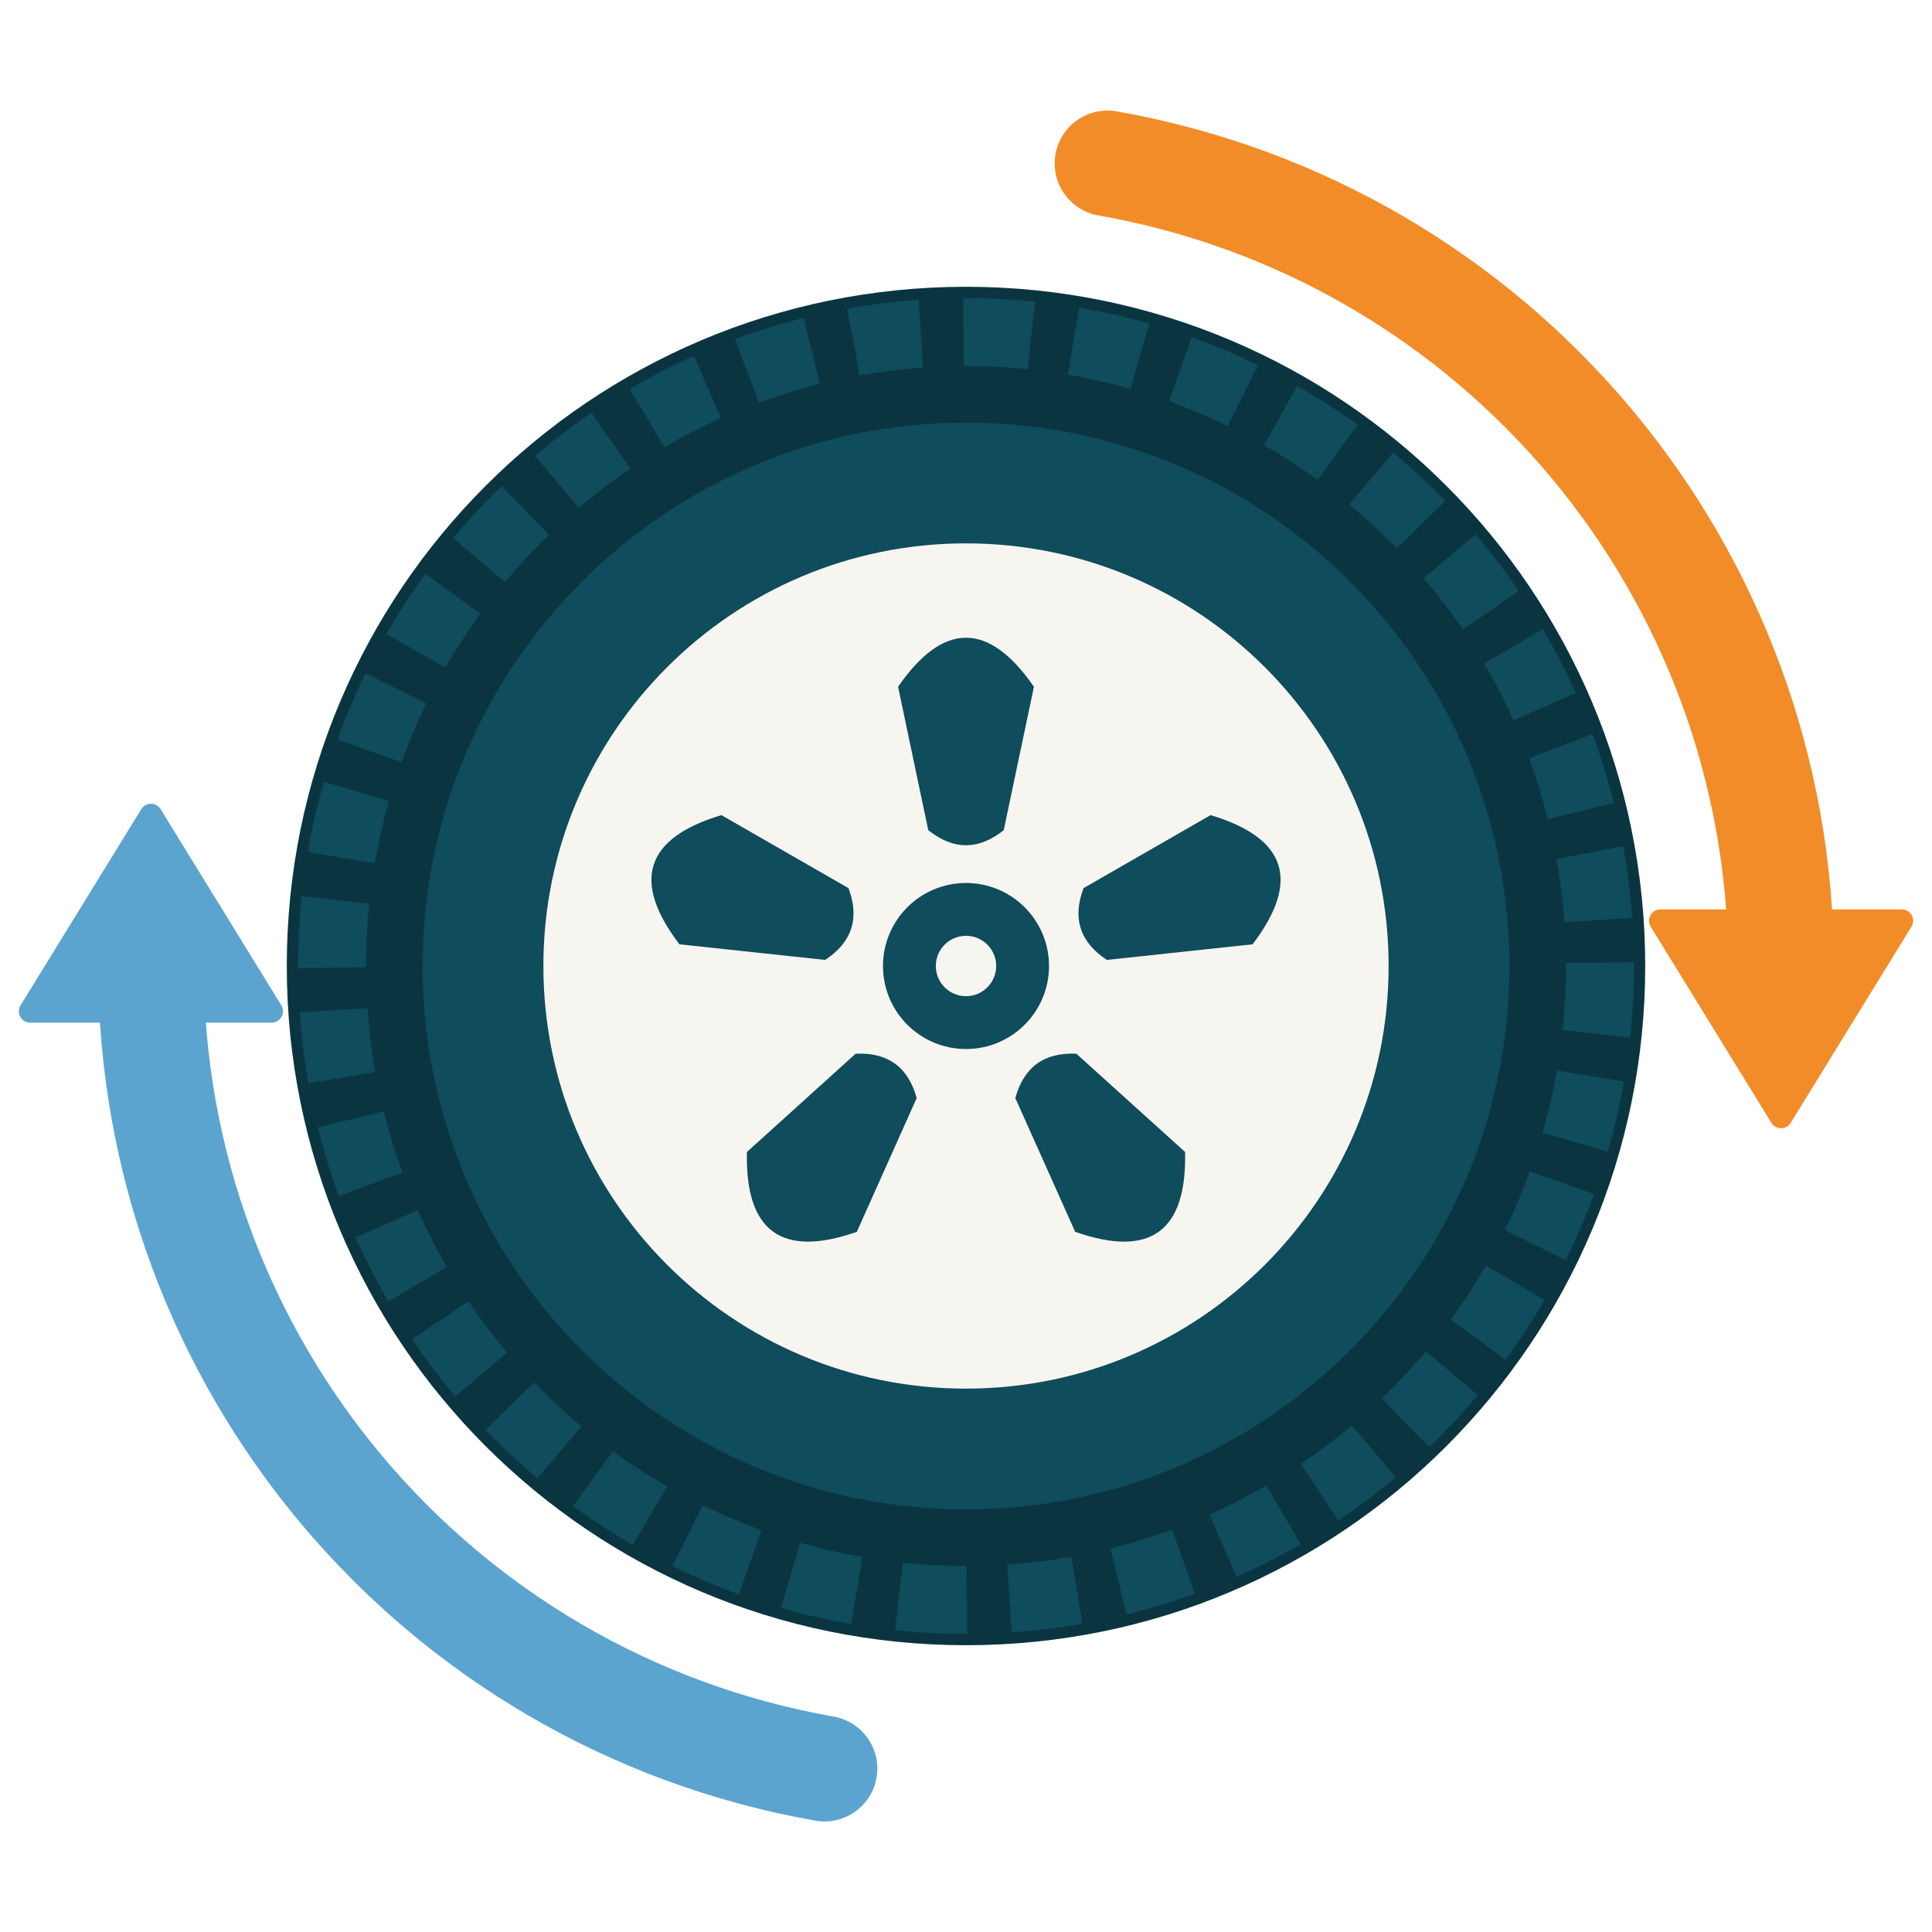
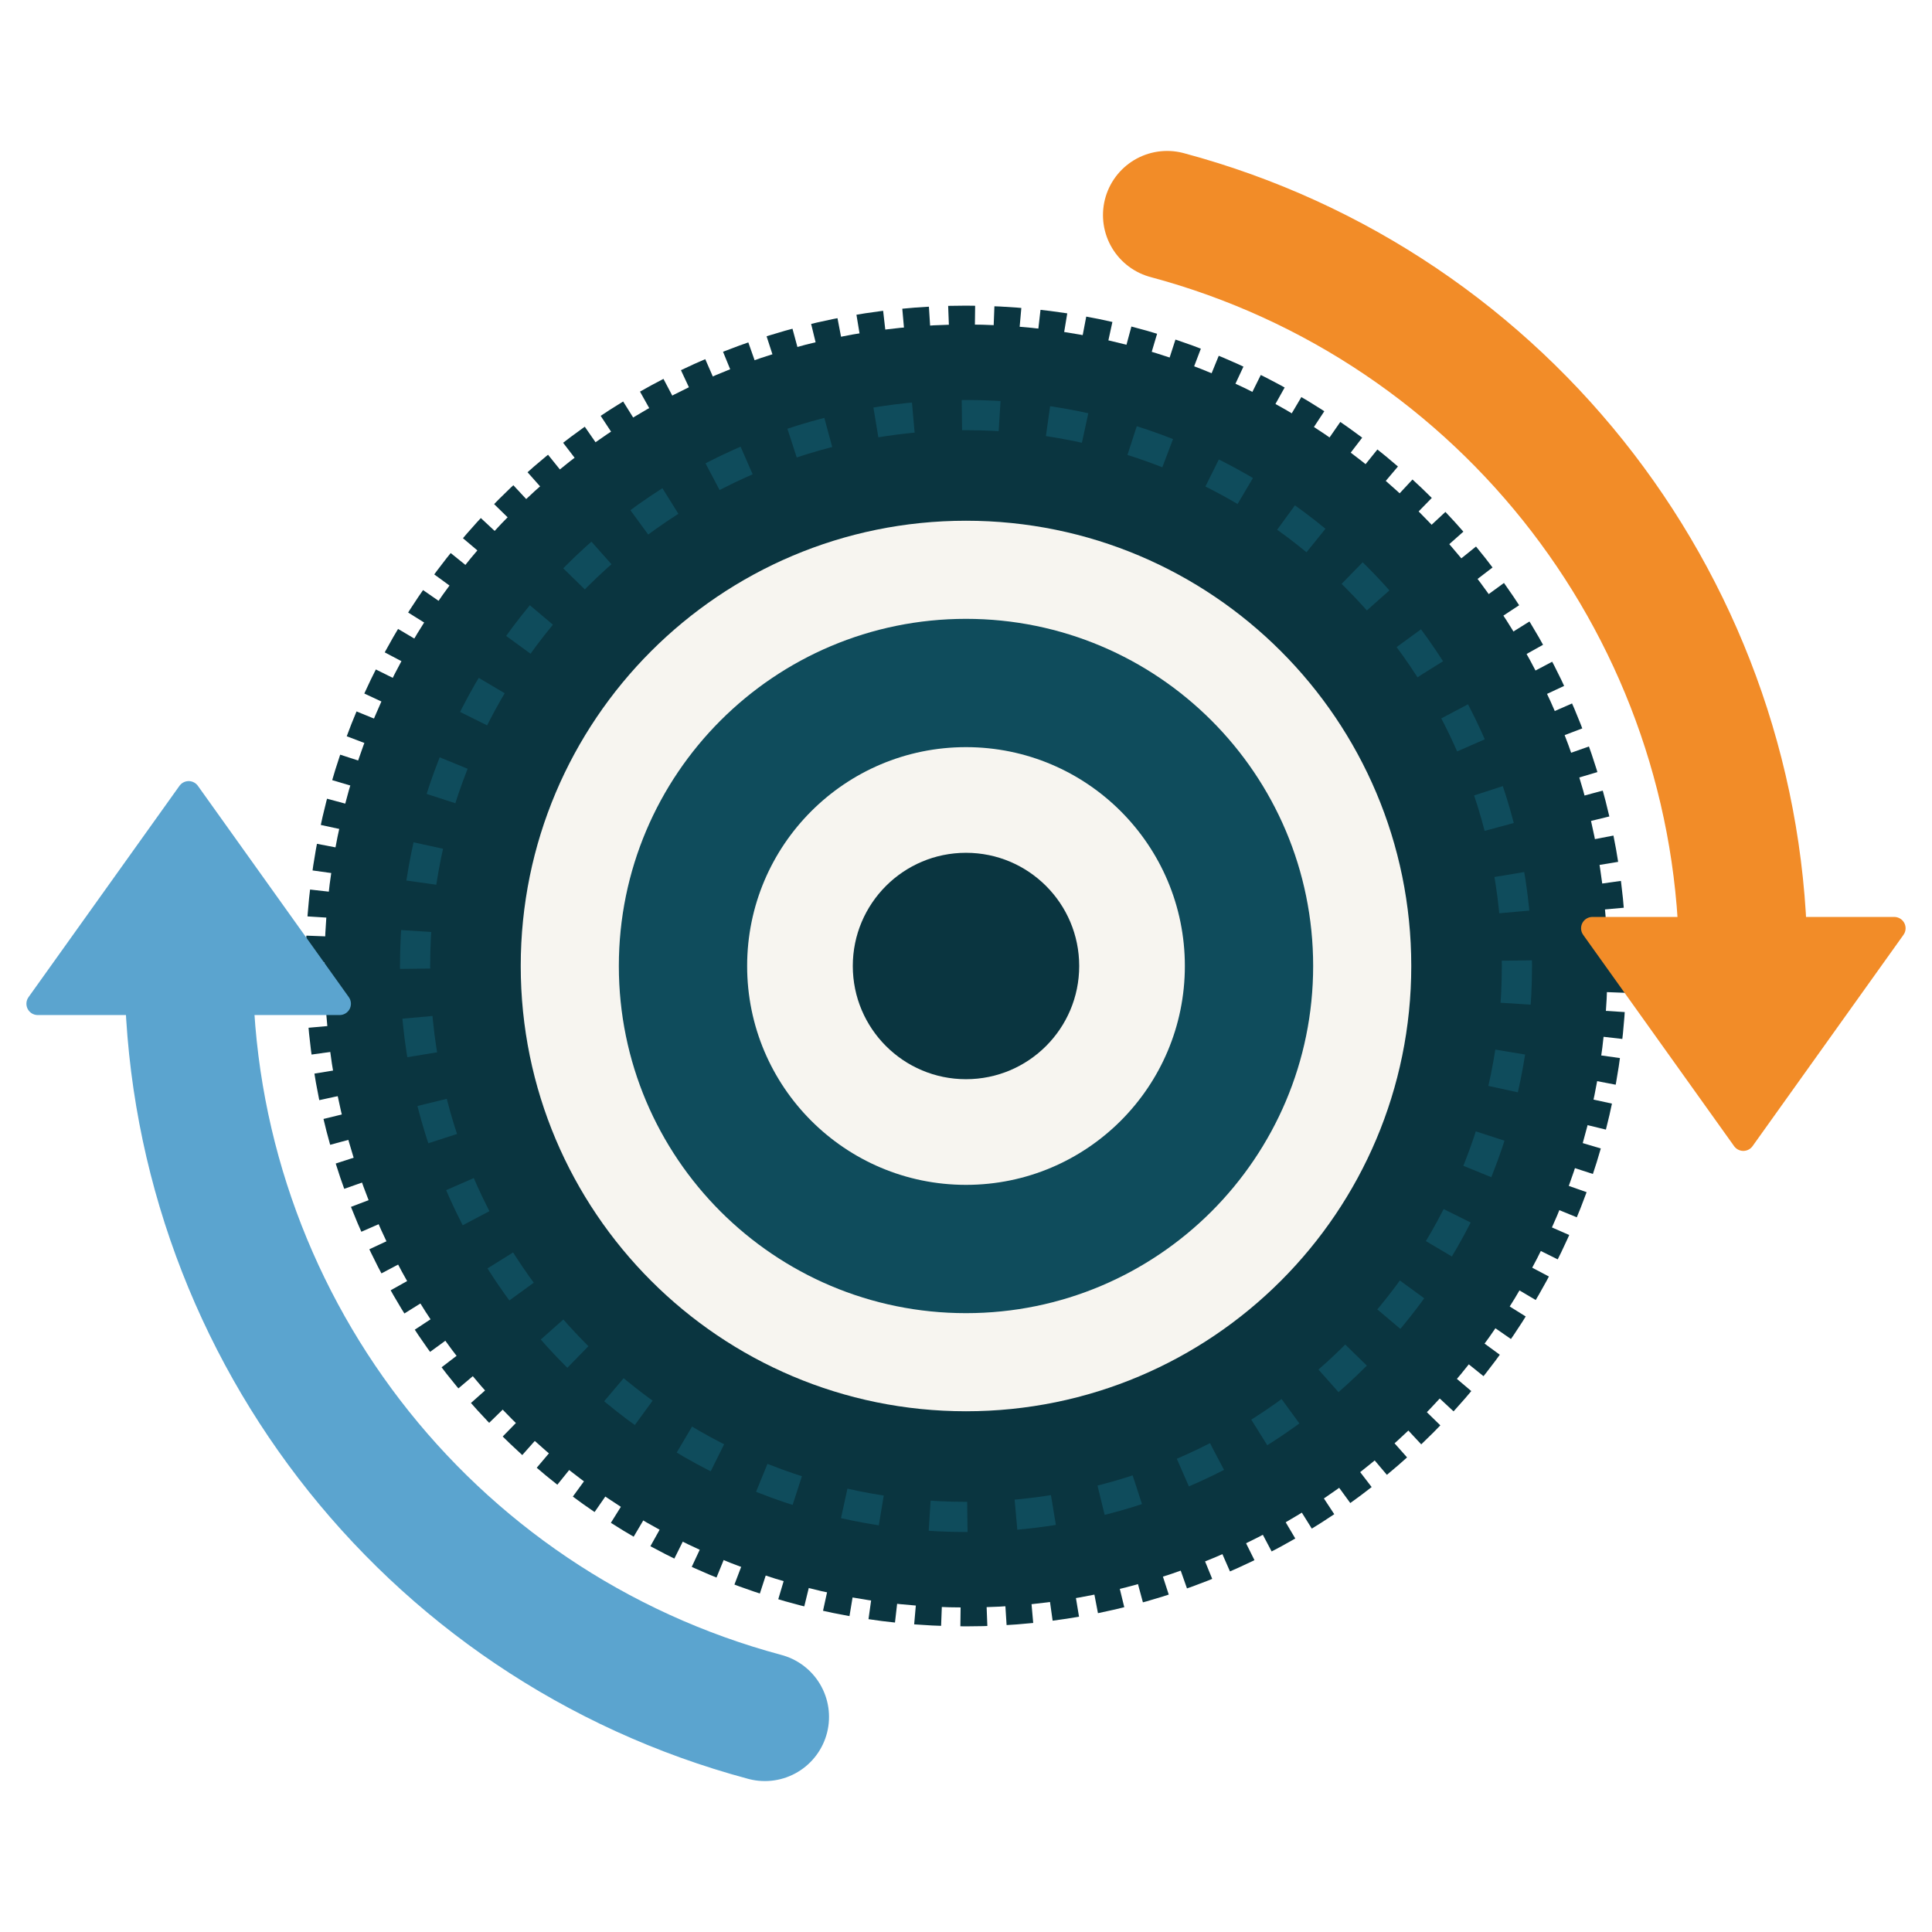
<svg xmlns="http://www.w3.org/2000/svg" viewBox="0 0 512 512" role="img" aria-labelledby="t">
-   <circle cx="256" cy="256" r="180" fill="#0A3540" />
-   <circle cx="256" cy="256" r="168" fill="none" stroke="#0F4C5C" stroke-width="18" stroke-dasharray="18 11.3" />
-   <circle cx="256" cy="256" r="146" fill="#0F4C5C" />
-   <circle cx="256" cy="256" r="146" fill="none" stroke="#0A3540" stroke-width="4" />
-   <circle cx="256" cy="256" r="112" fill="#F7F5F0" />
-   <g fill="#0F4C5C">
-     <path id="gat" d="M238 182 Q256 156 274 182 L266 220 Q256 228 246 220 Z" />
-     <use href="#gat" transform="rotate(72 256 256)" />
-     <use href="#gat" transform="rotate(144 256 256)" />
-     <use href="#gat" transform="rotate(216 256 256)" />
-     <use href="#gat" transform="rotate(288 256 256)" />
-     <circle cx="256" cy="256" r="22" />
-   </g>
-   <circle cx="256" cy="256" r="8" fill="#F7F5F0" />
-   <g id="arrow">
-     <path d="M293.5 43.3 A216 216 0 0 1 472 256" fill="none" stroke="#F28C28" stroke-width="28" stroke-linecap="round" />
-     <path d="M440 244 L504 244 L472 296 Z" fill="#F28C28" stroke="#F28C28" stroke-width="6" stroke-linejoin="round" />
-   </g>
+   <circle cx="256" cy="256" r="172" fill="none" stroke="#0A3540" stroke-width="6" stroke-dasharray="7 5.03" />
+   <circle cx="256" cy="256" r="170" fill="#0A3540" />
+   <circle cx="256" cy="256" r="146" fill="none" stroke="#0F4C5C" stroke-width="8" stroke-dasharray="10 12.9" />
+   <circle cx="256" cy="256" r="118" fill="#F7F5F0" />
+   <circle cx="256" cy="256" r="92" fill="#0F4C5C" />
+   <circle cx="256" cy="256" r="58" fill="#F7F5F0" />
+   <circle cx="256" cy="256" r="30" fill="#0A3540" />
+   <path d="M309.3 57 A206 206 0 0 1 462 256" fill="none" stroke="#F28C28" stroke-width="34" stroke-linecap="round" />
+   <path d="M422 246 L502 246 L462 302 Z" fill="#F28C28" stroke="#F28C28" stroke-width="6" stroke-linejoin="round" />
  <g transform="rotate(180 256 256)">
-     <path d="M293.5 43.3 A216 216 0 0 1 472 256" fill="none" stroke="#5BA4CF" stroke-width="28" stroke-linecap="round" />
-     <path d="M440 244 L504 244 L472 296 Z" fill="#5BA4CF" stroke="#5BA4CF" stroke-width="6" stroke-linejoin="round" />
+     <path d="M309.3 57 A206 206 0 0 1 462 256" fill="none" stroke="#5BA4CF" stroke-width="34" stroke-linecap="round" />
+     <path d="M422 246 L502 246 L462 302 Z" fill="#5BA4CF" stroke="#5BA4CF" stroke-width="6" stroke-linejoin="round" />
  </g>
</svg>
